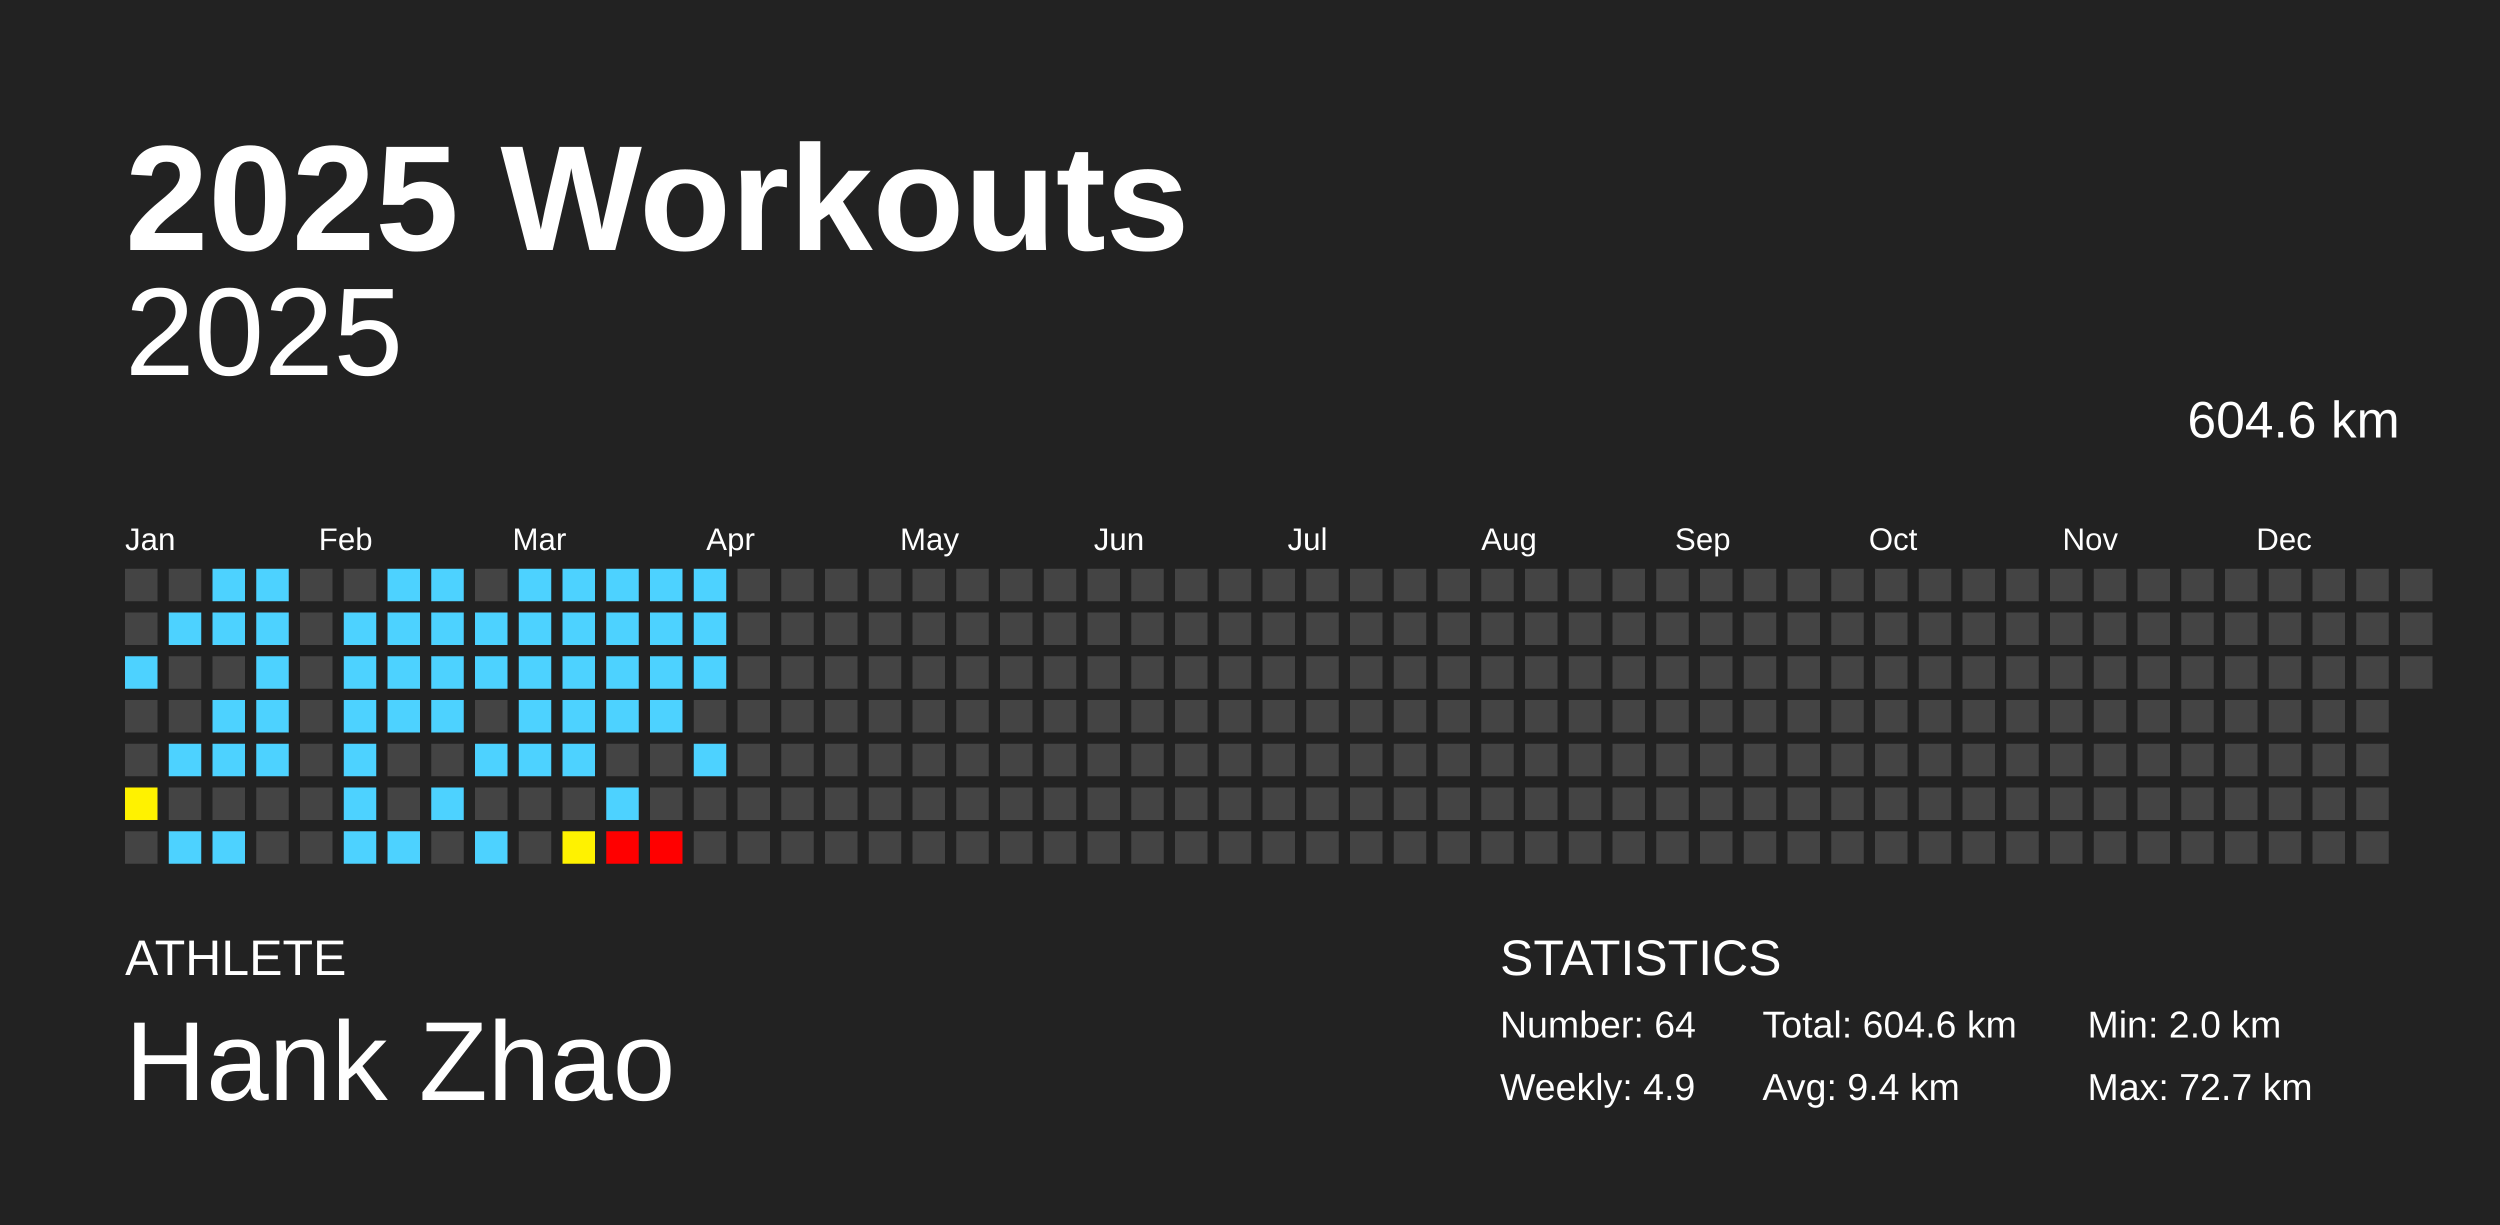
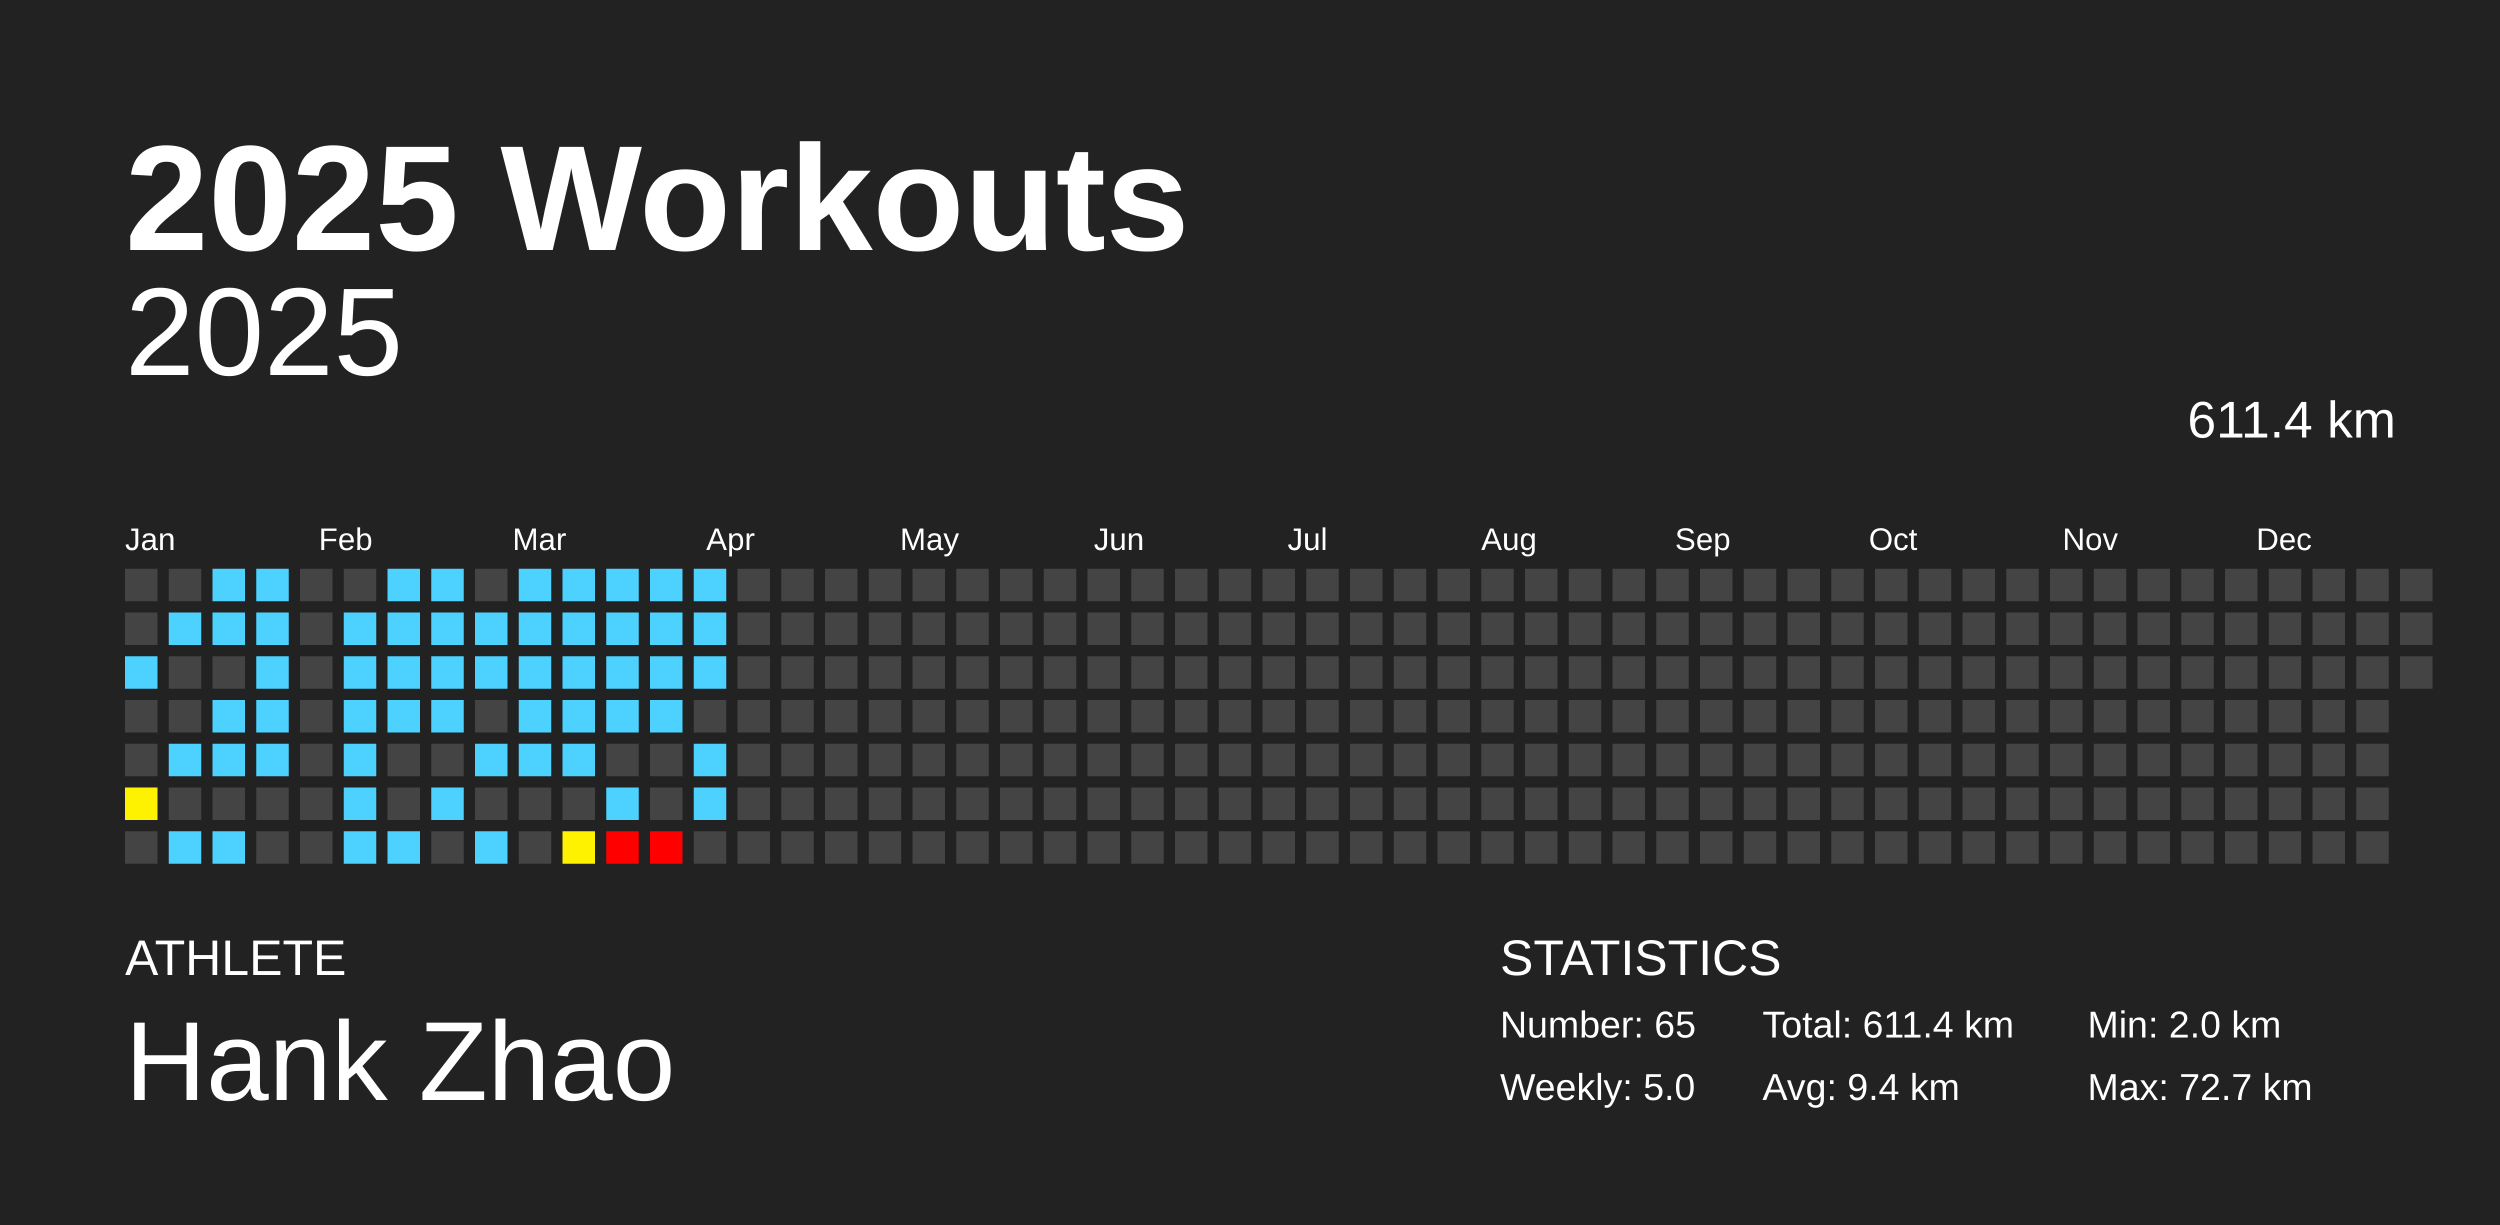
<svg xmlns="http://www.w3.org/2000/svg" baseProfile="full" height="98mm" version="1.1" viewBox="0,0,200,98" width="200mm">
  <defs />
  <rect fill="#222222" height="98" width="200" x="0" y="0" />
  <text fill="#FFFFFF" style="font-size:12px; font-family:Arial; font-weight:bold;" x="10" y="20">2025 Workouts</text>
  <text fill="#FFFFFF" style="font-size:4px; font-family:Arial" x="10" y="78">ATHLETE</text>
  <text fill="#FFFFFF" style="font-size:9px; font-family:Arial" x="10" y="88">Hank Zhao</text>
  <text fill="#FFFFFF" style="font-size:4px; font-family:Arial" x="120" y="78">STATISTICS</text>
-   <text fill="#FFFFFF" style="font-size:3px; font-family:Arial" x="120" y="83">Number: 64</text>
-   <text fill="#FFFFFF" style="font-size:3px; font-family:Arial" x="120" y="88">Weekly: 4.9</text>
-   <text fill="#FFFFFF" style="font-size:3px; font-family:Arial" x="141" y="83">Total: 604.6 km</text>
+   <text fill="#FFFFFF" style="font-size:3px; font-family:Arial" x="120" y="83">Number: 65</text>
+   <text fill="#FFFFFF" style="font-size:3px; font-family:Arial" x="120" y="88">Weekly: 5.0</text>
+   <text fill="#FFFFFF" style="font-size:3px; font-family:Arial" x="141" y="83">Total: 611.4 km</text>
  <text fill="#FFFFFF" style="font-size:3px; font-family:Arial" x="141" y="88">Avg: 9.4 km</text>
  <text fill="#FFFFFF" style="font-size:3px; font-family:Arial" x="167" y="83">Min: 2.0 km</text>
  <text fill="#FFFFFF" style="font-size:3px; font-family:Arial" x="167" y="88">Max: 72.7 km</text>
  <text alignment-baseline="hanging" fill="#FFFFFF" style="font-size:10.0px; font-family:Arial;" x="10" y="30">2025</text>
-   <text alignment-baseline="hanging" fill="#FFFFFF" style="font-size:4.125px; font-family:Arial;" x="175" y="35">604.6 km</text>
+   <text alignment-baseline="hanging" fill="#FFFFFF" style="font-size:4.125px; font-family:Arial;" x="175" y="35">611.4 km</text>
  <text fill="#FFFFFF" style="font-size:2.5px; font-family:Arial" x="10.0" y="44">Jan</text>
  <text fill="#FFFFFF" style="font-size:2.5px; font-family:Arial" x="25.5" y="44">Feb</text>
  <text fill="#FFFFFF" style="font-size:2.5px; font-family:Arial" x="41.0" y="44">Mar</text>
  <text fill="#FFFFFF" style="font-size:2.5px; font-family:Arial" x="56.5" y="44">Apr</text>
  <text fill="#FFFFFF" style="font-size:2.5px; font-family:Arial" x="72.0" y="44">May</text>
  <text fill="#FFFFFF" style="font-size:2.5px; font-family:Arial" x="87.5" y="44">Jun</text>
  <text fill="#FFFFFF" style="font-size:2.5px; font-family:Arial" x="103.0" y="44">Jul</text>
  <text fill="#FFFFFF" style="font-size:2.5px; font-family:Arial" x="118.5" y="44">Aug</text>
  <text fill="#FFFFFF" style="font-size:2.5px; font-family:Arial" x="134.0" y="44">Sep</text>
  <text fill="#FFFFFF" style="font-size:2.5px; font-family:Arial" x="149.5" y="44">Oct</text>
  <text fill="#FFFFFF" style="font-size:2.5px; font-family:Arial" x="165.0" y="44">Nov</text>
  <text fill="#FFFFFF" style="font-size:2.5px; font-family:Arial" x="180.5" y="44">Dec</text>
  <rect fill="#444444" height="2.6" width="2.6" x="10.0" y="45.5" />
  <rect fill="#444444" height="2.6" width="2.6" x="10.0" y="49.0" />
  <rect fill="#4dd2ff" height="2.6" width="2.6" x="10.0" y="52.5" />
  <rect fill="#444444" height="2.6" width="2.6" x="10.0" y="56.0" />
  <rect fill="#444444" height="2.6" width="2.6" x="10.0" y="59.5" />
  <rect fill="#fff200" height="2.6" width="2.6" x="10.0" y="63.0" />
  <rect fill="#444444" height="2.6" width="2.6" x="10.0" y="66.5" />
  <rect fill="#444444" height="2.6" width="2.6" x="13.5" y="45.5" />
  <rect fill="#4dd2ff" height="2.6" width="2.6" x="13.5" y="49.0" />
  <rect fill="#444444" height="2.6" width="2.6" x="13.5" y="52.5" />
  <rect fill="#444444" height="2.6" width="2.6" x="13.5" y="56.0" />
  <rect fill="#4dd2ff" height="2.6" width="2.6" x="13.5" y="59.5" />
  <rect fill="#444444" height="2.6" width="2.6" x="13.5" y="63.0" />
  <rect fill="#4dd2ff" height="2.6" width="2.6" x="13.5" y="66.5" />
  <rect fill="#4dd2ff" height="2.6" width="2.6" x="17.0" y="45.5" />
  <rect fill="#4dd2ff" height="2.6" width="2.6" x="17.0" y="49.0" />
  <rect fill="#444444" height="2.6" width="2.6" x="17.0" y="52.5" />
  <rect fill="#4dd2ff" height="2.6" width="2.6" x="17.0" y="56.0" />
  <rect fill="#4dd2ff" height="2.6" width="2.6" x="17.0" y="59.5" />
  <rect fill="#444444" height="2.6" width="2.6" x="17.0" y="63.0" />
  <rect fill="#4dd2ff" height="2.6" width="2.6" x="17.0" y="66.5" />
  <rect fill="#4dd2ff" height="2.6" width="2.6" x="20.5" y="45.5" />
  <rect fill="#4dd2ff" height="2.6" width="2.6" x="20.5" y="49.0" />
  <rect fill="#4dd2ff" height="2.6" width="2.6" x="20.5" y="52.5" />
  <rect fill="#4dd2ff" height="2.6" width="2.6" x="20.5" y="56.0" />
  <rect fill="#4dd2ff" height="2.6" width="2.6" x="20.5" y="59.5" />
  <rect fill="#444444" height="2.6" width="2.6" x="20.5" y="63.0" />
  <rect fill="#444444" height="2.6" width="2.6" x="20.5" y="66.5" />
  <rect fill="#444444" height="2.6" width="2.6" x="24.0" y="45.5" />
  <rect fill="#444444" height="2.6" width="2.6" x="24.0" y="49.0" />
  <rect fill="#444444" height="2.6" width="2.6" x="24.0" y="52.5" />
  <rect fill="#444444" height="2.6" width="2.6" x="24.0" y="56.0" />
  <rect fill="#444444" height="2.6" width="2.6" x="24.0" y="59.5" />
  <rect fill="#444444" height="2.6" width="2.6" x="24.0" y="63.0" />
  <rect fill="#444444" height="2.6" width="2.6" x="24.0" y="66.5" />
  <rect fill="#444444" height="2.6" width="2.6" x="27.5" y="45.5" />
  <rect fill="#4dd2ff" height="2.6" width="2.6" x="27.5" y="49.0" />
  <rect fill="#4dd2ff" height="2.6" width="2.6" x="27.5" y="52.5" />
  <rect fill="#4dd2ff" height="2.6" width="2.6" x="27.5" y="56.0" />
  <rect fill="#4dd2ff" height="2.6" width="2.6" x="27.5" y="59.5" />
  <rect fill="#4dd2ff" height="2.6" width="2.6" x="27.5" y="63.0" />
  <rect fill="#4dd2ff" height="2.6" width="2.6" x="27.5" y="66.5" />
  <rect fill="#4dd2ff" height="2.6" width="2.6" x="31.0" y="45.5" />
  <rect fill="#4dd2ff" height="2.6" width="2.6" x="31.0" y="49.0" />
  <rect fill="#4dd2ff" height="2.6" width="2.6" x="31.0" y="52.5" />
  <rect fill="#4dd2ff" height="2.6" width="2.6" x="31.0" y="56.0" />
  <rect fill="#444444" height="2.6" width="2.6" x="31.0" y="59.5" />
  <rect fill="#444444" height="2.6" width="2.6" x="31.0" y="63.0" />
  <rect fill="#4dd2ff" height="2.6" width="2.6" x="31.0" y="66.5" />
  <rect fill="#4dd2ff" height="2.6" width="2.6" x="34.5" y="45.5" />
  <rect fill="#4dd2ff" height="2.6" width="2.6" x="34.5" y="49.0" />
  <rect fill="#4dd2ff" height="2.6" width="2.6" x="34.5" y="52.5" />
  <rect fill="#4dd2ff" height="2.6" width="2.6" x="34.5" y="56.0" />
  <rect fill="#444444" height="2.6" width="2.6" x="34.5" y="59.5" />
  <rect fill="#4dd2ff" height="2.6" width="2.6" x="34.5" y="63.0" />
  <rect fill="#444444" height="2.6" width="2.6" x="34.5" y="66.5" />
  <rect fill="#444444" height="2.6" width="2.6" x="38.0" y="45.5" />
  <rect fill="#4dd2ff" height="2.6" width="2.6" x="38.0" y="49.0" />
  <rect fill="#4dd2ff" height="2.6" width="2.6" x="38.0" y="52.5" />
  <rect fill="#444444" height="2.6" width="2.6" x="38.0" y="56.0" />
  <rect fill="#4dd2ff" height="2.6" width="2.6" x="38.0" y="59.5" />
  <rect fill="#444444" height="2.6" width="2.6" x="38.0" y="63.0" />
  <rect fill="#4dd2ff" height="2.6" width="2.6" x="38.0" y="66.5" />
  <rect fill="#4dd2ff" height="2.6" width="2.6" x="41.5" y="45.5" />
  <rect fill="#4dd2ff" height="2.6" width="2.6" x="41.5" y="49.0" />
  <rect fill="#4dd2ff" height="2.6" width="2.6" x="41.5" y="52.5" />
  <rect fill="#4dd2ff" height="2.6" width="2.6" x="41.5" y="56.0" />
  <rect fill="#4dd2ff" height="2.6" width="2.6" x="41.5" y="59.5" />
  <rect fill="#444444" height="2.6" width="2.6" x="41.5" y="63.0" />
  <rect fill="#444444" height="2.6" width="2.6" x="41.5" y="66.5" />
  <rect fill="#4dd2ff" height="2.6" width="2.6" x="45.0" y="45.5" />
  <rect fill="#4dd2ff" height="2.6" width="2.6" x="45.0" y="49.0" />
  <rect fill="#4dd2ff" height="2.6" width="2.6" x="45.0" y="52.5" />
  <rect fill="#4dd2ff" height="2.6" width="2.6" x="45.0" y="56.0" />
  <rect fill="#4dd2ff" height="2.6" width="2.6" x="45.0" y="59.5" />
  <rect fill="#444444" height="2.6" width="2.6" x="45.0" y="63.0" />
  <rect fill="#fff200" height="2.6" width="2.6" x="45.0" y="66.5" />
  <rect fill="#4dd2ff" height="2.6" width="2.6" x="48.5" y="45.5" />
  <rect fill="#4dd2ff" height="2.6" width="2.6" x="48.5" y="49.0" />
  <rect fill="#4dd2ff" height="2.6" width="2.6" x="48.5" y="52.5" />
  <rect fill="#4dd2ff" height="2.6" width="2.6" x="48.5" y="56.0" />
  <rect fill="#444444" height="2.6" width="2.6" x="48.5" y="59.5" />
  <rect fill="#4dd2ff" height="2.6" width="2.6" x="48.5" y="63.0" />
  <rect fill="red" height="2.6" width="2.6" x="48.5" y="66.5" />
  <rect fill="#4dd2ff" height="2.6" width="2.6" x="52.0" y="45.5" />
  <rect fill="#4dd2ff" height="2.6" width="2.6" x="52.0" y="49.0" />
  <rect fill="#4dd2ff" height="2.6" width="2.6" x="52.0" y="52.5" />
  <rect fill="#4dd2ff" height="2.6" width="2.6" x="52.0" y="56.0" />
  <rect fill="#444444" height="2.6" width="2.6" x="52.0" y="59.5" />
  <rect fill="#444444" height="2.6" width="2.6" x="52.0" y="63.0" />
  <rect fill="red" height="2.6" width="2.6" x="52.0" y="66.5" />
  <rect fill="#4dd2ff" height="2.6" width="2.6" x="55.5" y="45.5" />
  <rect fill="#4dd2ff" height="2.6" width="2.6" x="55.5" y="49.0" />
  <rect fill="#4dd2ff" height="2.6" width="2.6" x="55.5" y="52.5" />
  <rect fill="#444444" height="2.6" width="2.6" x="55.5" y="56.0" />
  <rect fill="#4dd2ff" height="2.6" width="2.6" x="55.5" y="59.5" />
-   <rect fill="#444444" height="2.6" width="2.6" x="55.5" y="63.0" />
+   <rect fill="#4dd2ff" height="2.6" width="2.6" x="55.5" y="63.0" />
  <rect fill="#444444" height="2.6" width="2.6" x="55.5" y="66.5" />
  <rect fill="#444444" height="2.6" width="2.6" x="59.0" y="45.5" />
  <rect fill="#444444" height="2.6" width="2.6" x="59.0" y="49.0" />
  <rect fill="#444444" height="2.6" width="2.6" x="59.0" y="52.5" />
  <rect fill="#444444" height="2.6" width="2.6" x="59.0" y="56.0" />
  <rect fill="#444444" height="2.6" width="2.6" x="59.0" y="59.5" />
  <rect fill="#444444" height="2.6" width="2.6" x="59.0" y="63.0" />
  <rect fill="#444444" height="2.6" width="2.6" x="59.0" y="66.5" />
  <rect fill="#444444" height="2.6" width="2.6" x="62.5" y="45.5" />
  <rect fill="#444444" height="2.6" width="2.6" x="62.5" y="49.0" />
  <rect fill="#444444" height="2.6" width="2.6" x="62.5" y="52.5" />
  <rect fill="#444444" height="2.6" width="2.6" x="62.5" y="56.0" />
  <rect fill="#444444" height="2.6" width="2.6" x="62.5" y="59.5" />
  <rect fill="#444444" height="2.6" width="2.6" x="62.5" y="63.0" />
  <rect fill="#444444" height="2.6" width="2.6" x="62.5" y="66.5" />
  <rect fill="#444444" height="2.6" width="2.6" x="66.0" y="45.5" />
  <rect fill="#444444" height="2.6" width="2.6" x="66.0" y="49.0" />
  <rect fill="#444444" height="2.6" width="2.6" x="66.0" y="52.5" />
  <rect fill="#444444" height="2.6" width="2.6" x="66.0" y="56.0" />
  <rect fill="#444444" height="2.6" width="2.6" x="66.0" y="59.5" />
  <rect fill="#444444" height="2.6" width="2.6" x="66.0" y="63.0" />
  <rect fill="#444444" height="2.6" width="2.6" x="66.0" y="66.5" />
  <rect fill="#444444" height="2.6" width="2.6" x="69.5" y="45.5" />
  <rect fill="#444444" height="2.6" width="2.6" x="69.5" y="49.0" />
  <rect fill="#444444" height="2.6" width="2.6" x="69.5" y="52.5" />
  <rect fill="#444444" height="2.6" width="2.6" x="69.5" y="56.0" />
  <rect fill="#444444" height="2.6" width="2.6" x="69.5" y="59.5" />
  <rect fill="#444444" height="2.6" width="2.6" x="69.5" y="63.0" />
  <rect fill="#444444" height="2.6" width="2.6" x="69.5" y="66.5" />
  <rect fill="#444444" height="2.6" width="2.6" x="73.0" y="45.5" />
  <rect fill="#444444" height="2.6" width="2.6" x="73.0" y="49.0" />
  <rect fill="#444444" height="2.6" width="2.6" x="73.0" y="52.5" />
  <rect fill="#444444" height="2.6" width="2.6" x="73.0" y="56.0" />
  <rect fill="#444444" height="2.6" width="2.6" x="73.0" y="59.5" />
  <rect fill="#444444" height="2.6" width="2.6" x="73.0" y="63.0" />
  <rect fill="#444444" height="2.6" width="2.6" x="73.0" y="66.5" />
  <rect fill="#444444" height="2.6" width="2.6" x="76.5" y="45.5" />
  <rect fill="#444444" height="2.6" width="2.6" x="76.5" y="49.0" />
  <rect fill="#444444" height="2.6" width="2.6" x="76.5" y="52.5" />
  <rect fill="#444444" height="2.6" width="2.6" x="76.5" y="56.0" />
  <rect fill="#444444" height="2.6" width="2.6" x="76.5" y="59.5" />
  <rect fill="#444444" height="2.6" width="2.6" x="76.5" y="63.0" />
  <rect fill="#444444" height="2.6" width="2.6" x="76.5" y="66.5" />
  <rect fill="#444444" height="2.6" width="2.6" x="80.0" y="45.5" />
  <rect fill="#444444" height="2.6" width="2.6" x="80.0" y="49.0" />
  <rect fill="#444444" height="2.6" width="2.6" x="80.0" y="52.5" />
  <rect fill="#444444" height="2.6" width="2.6" x="80.0" y="56.0" />
  <rect fill="#444444" height="2.6" width="2.6" x="80.0" y="59.5" />
  <rect fill="#444444" height="2.6" width="2.6" x="80.0" y="63.0" />
  <rect fill="#444444" height="2.6" width="2.6" x="80.0" y="66.5" />
  <rect fill="#444444" height="2.6" width="2.6" x="83.5" y="45.5" />
  <rect fill="#444444" height="2.6" width="2.6" x="83.5" y="49.0" />
  <rect fill="#444444" height="2.6" width="2.6" x="83.5" y="52.5" />
  <rect fill="#444444" height="2.6" width="2.6" x="83.5" y="56.0" />
  <rect fill="#444444" height="2.6" width="2.6" x="83.5" y="59.5" />
  <rect fill="#444444" height="2.6" width="2.6" x="83.5" y="63.0" />
  <rect fill="#444444" height="2.6" width="2.6" x="83.5" y="66.5" />
  <rect fill="#444444" height="2.6" width="2.6" x="87.0" y="45.5" />
  <rect fill="#444444" height="2.6" width="2.6" x="87.0" y="49.0" />
  <rect fill="#444444" height="2.6" width="2.6" x="87.0" y="52.5" />
  <rect fill="#444444" height="2.6" width="2.6" x="87.0" y="56.0" />
  <rect fill="#444444" height="2.6" width="2.6" x="87.0" y="59.5" />
  <rect fill="#444444" height="2.6" width="2.6" x="87.0" y="63.0" />
  <rect fill="#444444" height="2.6" width="2.6" x="87.0" y="66.5" />
  <rect fill="#444444" height="2.6" width="2.6" x="90.5" y="45.5" />
  <rect fill="#444444" height="2.6" width="2.6" x="90.5" y="49.0" />
  <rect fill="#444444" height="2.6" width="2.6" x="90.5" y="52.5" />
  <rect fill="#444444" height="2.6" width="2.6" x="90.5" y="56.0" />
  <rect fill="#444444" height="2.6" width="2.6" x="90.5" y="59.5" />
  <rect fill="#444444" height="2.6" width="2.6" x="90.5" y="63.0" />
  <rect fill="#444444" height="2.6" width="2.6" x="90.5" y="66.5" />
  <rect fill="#444444" height="2.6" width="2.6" x="94.0" y="45.5" />
  <rect fill="#444444" height="2.6" width="2.6" x="94.0" y="49.0" />
  <rect fill="#444444" height="2.6" width="2.6" x="94.0" y="52.5" />
  <rect fill="#444444" height="2.6" width="2.6" x="94.0" y="56.0" />
  <rect fill="#444444" height="2.6" width="2.6" x="94.0" y="59.5" />
  <rect fill="#444444" height="2.6" width="2.6" x="94.0" y="63.0" />
  <rect fill="#444444" height="2.6" width="2.6" x="94.0" y="66.5" />
  <rect fill="#444444" height="2.6" width="2.6" x="97.5" y="45.5" />
  <rect fill="#444444" height="2.6" width="2.6" x="97.5" y="49.0" />
  <rect fill="#444444" height="2.6" width="2.6" x="97.5" y="52.5" />
  <rect fill="#444444" height="2.6" width="2.6" x="97.5" y="56.0" />
  <rect fill="#444444" height="2.6" width="2.6" x="97.5" y="59.5" />
  <rect fill="#444444" height="2.6" width="2.6" x="97.5" y="63.0" />
  <rect fill="#444444" height="2.6" width="2.6" x="97.5" y="66.5" />
  <rect fill="#444444" height="2.6" width="2.6" x="101.0" y="45.5" />
  <rect fill="#444444" height="2.6" width="2.6" x="101.0" y="49.0" />
  <rect fill="#444444" height="2.6" width="2.6" x="101.0" y="52.5" />
  <rect fill="#444444" height="2.6" width="2.6" x="101.0" y="56.0" />
  <rect fill="#444444" height="2.6" width="2.6" x="101.0" y="59.5" />
  <rect fill="#444444" height="2.6" width="2.6" x="101.0" y="63.0" />
  <rect fill="#444444" height="2.6" width="2.6" x="101.0" y="66.5" />
  <rect fill="#444444" height="2.6" width="2.6" x="104.5" y="45.5" />
  <rect fill="#444444" height="2.6" width="2.6" x="104.5" y="49.0" />
  <rect fill="#444444" height="2.6" width="2.6" x="104.5" y="52.5" />
  <rect fill="#444444" height="2.6" width="2.6" x="104.5" y="56.0" />
  <rect fill="#444444" height="2.6" width="2.6" x="104.5" y="59.5" />
  <rect fill="#444444" height="2.6" width="2.6" x="104.5" y="63.0" />
  <rect fill="#444444" height="2.6" width="2.6" x="104.5" y="66.5" />
  <rect fill="#444444" height="2.6" width="2.6" x="108.0" y="45.5" />
  <rect fill="#444444" height="2.6" width="2.6" x="108.0" y="49.0" />
  <rect fill="#444444" height="2.6" width="2.6" x="108.0" y="52.5" />
  <rect fill="#444444" height="2.6" width="2.6" x="108.0" y="56.0" />
  <rect fill="#444444" height="2.6" width="2.6" x="108.0" y="59.5" />
  <rect fill="#444444" height="2.6" width="2.6" x="108.0" y="63.0" />
  <rect fill="#444444" height="2.6" width="2.6" x="108.0" y="66.5" />
  <rect fill="#444444" height="2.6" width="2.6" x="111.5" y="45.5" />
  <rect fill="#444444" height="2.6" width="2.6" x="111.5" y="49.0" />
  <rect fill="#444444" height="2.6" width="2.6" x="111.5" y="52.5" />
  <rect fill="#444444" height="2.6" width="2.6" x="111.5" y="56.0" />
  <rect fill="#444444" height="2.6" width="2.6" x="111.5" y="59.5" />
  <rect fill="#444444" height="2.6" width="2.6" x="111.5" y="63.0" />
  <rect fill="#444444" height="2.6" width="2.6" x="111.5" y="66.5" />
  <rect fill="#444444" height="2.6" width="2.6" x="115.0" y="45.5" />
  <rect fill="#444444" height="2.6" width="2.6" x="115.0" y="49.0" />
  <rect fill="#444444" height="2.6" width="2.6" x="115.0" y="52.5" />
  <rect fill="#444444" height="2.6" width="2.6" x="115.0" y="56.0" />
  <rect fill="#444444" height="2.6" width="2.6" x="115.0" y="59.5" />
  <rect fill="#444444" height="2.6" width="2.6" x="115.0" y="63.0" />
  <rect fill="#444444" height="2.6" width="2.6" x="115.0" y="66.5" />
  <rect fill="#444444" height="2.6" width="2.6" x="118.5" y="45.5" />
  <rect fill="#444444" height="2.6" width="2.6" x="118.5" y="49.0" />
  <rect fill="#444444" height="2.6" width="2.6" x="118.5" y="52.5" />
  <rect fill="#444444" height="2.6" width="2.6" x="118.5" y="56.0" />
  <rect fill="#444444" height="2.6" width="2.6" x="118.5" y="59.5" />
  <rect fill="#444444" height="2.6" width="2.6" x="118.5" y="63.0" />
  <rect fill="#444444" height="2.6" width="2.6" x="118.5" y="66.5" />
  <rect fill="#444444" height="2.6" width="2.6" x="122.0" y="45.5" />
  <rect fill="#444444" height="2.6" width="2.6" x="122.0" y="49.0" />
  <rect fill="#444444" height="2.6" width="2.6" x="122.0" y="52.5" />
  <rect fill="#444444" height="2.6" width="2.6" x="122.0" y="56.0" />
  <rect fill="#444444" height="2.6" width="2.6" x="122.0" y="59.5" />
  <rect fill="#444444" height="2.6" width="2.6" x="122.0" y="63.0" />
  <rect fill="#444444" height="2.6" width="2.6" x="122.0" y="66.5" />
  <rect fill="#444444" height="2.6" width="2.6" x="125.5" y="45.5" />
  <rect fill="#444444" height="2.6" width="2.6" x="125.5" y="49.0" />
  <rect fill="#444444" height="2.6" width="2.6" x="125.5" y="52.5" />
  <rect fill="#444444" height="2.6" width="2.6" x="125.5" y="56.0" />
  <rect fill="#444444" height="2.6" width="2.6" x="125.5" y="59.5" />
  <rect fill="#444444" height="2.6" width="2.6" x="125.5" y="63.0" />
  <rect fill="#444444" height="2.6" width="2.6" x="125.5" y="66.5" />
  <rect fill="#444444" height="2.6" width="2.6" x="129.0" y="45.5" />
  <rect fill="#444444" height="2.6" width="2.6" x="129.0" y="49.0" />
  <rect fill="#444444" height="2.6" width="2.6" x="129.0" y="52.5" />
  <rect fill="#444444" height="2.6" width="2.6" x="129.0" y="56.0" />
  <rect fill="#444444" height="2.6" width="2.6" x="129.0" y="59.5" />
  <rect fill="#444444" height="2.6" width="2.6" x="129.0" y="63.0" />
  <rect fill="#444444" height="2.6" width="2.6" x="129.0" y="66.5" />
  <rect fill="#444444" height="2.6" width="2.6" x="132.5" y="45.5" />
  <rect fill="#444444" height="2.6" width="2.6" x="132.5" y="49.0" />
  <rect fill="#444444" height="2.6" width="2.6" x="132.5" y="52.5" />
  <rect fill="#444444" height="2.6" width="2.6" x="132.5" y="56.0" />
  <rect fill="#444444" height="2.6" width="2.6" x="132.5" y="59.5" />
  <rect fill="#444444" height="2.6" width="2.6" x="132.5" y="63.0" />
  <rect fill="#444444" height="2.6" width="2.6" x="132.5" y="66.5" />
  <rect fill="#444444" height="2.6" width="2.6" x="136.0" y="45.5" />
  <rect fill="#444444" height="2.6" width="2.6" x="136.0" y="49.0" />
  <rect fill="#444444" height="2.6" width="2.6" x="136.0" y="52.5" />
  <rect fill="#444444" height="2.6" width="2.6" x="136.0" y="56.0" />
  <rect fill="#444444" height="2.6" width="2.6" x="136.0" y="59.5" />
  <rect fill="#444444" height="2.6" width="2.6" x="136.0" y="63.0" />
  <rect fill="#444444" height="2.6" width="2.6" x="136.0" y="66.5" />
  <rect fill="#444444" height="2.6" width="2.6" x="139.5" y="45.5" />
  <rect fill="#444444" height="2.6" width="2.6" x="139.5" y="49.0" />
  <rect fill="#444444" height="2.6" width="2.6" x="139.5" y="52.5" />
  <rect fill="#444444" height="2.6" width="2.6" x="139.5" y="56.0" />
  <rect fill="#444444" height="2.6" width="2.6" x="139.5" y="59.5" />
  <rect fill="#444444" height="2.6" width="2.6" x="139.5" y="63.0" />
  <rect fill="#444444" height="2.6" width="2.6" x="139.5" y="66.5" />
  <rect fill="#444444" height="2.6" width="2.6" x="143.0" y="45.5" />
  <rect fill="#444444" height="2.6" width="2.6" x="143.0" y="49.0" />
  <rect fill="#444444" height="2.6" width="2.6" x="143.0" y="52.5" />
  <rect fill="#444444" height="2.6" width="2.6" x="143.0" y="56.0" />
  <rect fill="#444444" height="2.6" width="2.6" x="143.0" y="59.5" />
  <rect fill="#444444" height="2.6" width="2.6" x="143.0" y="63.0" />
  <rect fill="#444444" height="2.6" width="2.6" x="143.0" y="66.5" />
  <rect fill="#444444" height="2.6" width="2.6" x="146.5" y="45.5" />
  <rect fill="#444444" height="2.6" width="2.6" x="146.5" y="49.0" />
  <rect fill="#444444" height="2.6" width="2.6" x="146.5" y="52.5" />
  <rect fill="#444444" height="2.6" width="2.6" x="146.5" y="56.0" />
  <rect fill="#444444" height="2.6" width="2.6" x="146.5" y="59.5" />
  <rect fill="#444444" height="2.6" width="2.6" x="146.5" y="63.0" />
  <rect fill="#444444" height="2.6" width="2.6" x="146.5" y="66.5" />
  <rect fill="#444444" height="2.6" width="2.6" x="150.0" y="45.5" />
  <rect fill="#444444" height="2.6" width="2.6" x="150.0" y="49.0" />
  <rect fill="#444444" height="2.6" width="2.6" x="150.0" y="52.5" />
  <rect fill="#444444" height="2.6" width="2.6" x="150.0" y="56.0" />
  <rect fill="#444444" height="2.6" width="2.6" x="150.0" y="59.5" />
  <rect fill="#444444" height="2.6" width="2.6" x="150.0" y="63.0" />
  <rect fill="#444444" height="2.6" width="2.6" x="150.0" y="66.5" />
  <rect fill="#444444" height="2.6" width="2.6" x="153.5" y="45.5" />
  <rect fill="#444444" height="2.6" width="2.6" x="153.5" y="49.0" />
  <rect fill="#444444" height="2.6" width="2.6" x="153.5" y="52.5" />
  <rect fill="#444444" height="2.6" width="2.6" x="153.5" y="56.0" />
  <rect fill="#444444" height="2.6" width="2.6" x="153.5" y="59.5" />
  <rect fill="#444444" height="2.6" width="2.6" x="153.5" y="63.0" />
  <rect fill="#444444" height="2.6" width="2.6" x="153.5" y="66.5" />
  <rect fill="#444444" height="2.6" width="2.6" x="157.0" y="45.5" />
  <rect fill="#444444" height="2.6" width="2.6" x="157.0" y="49.0" />
  <rect fill="#444444" height="2.6" width="2.6" x="157.0" y="52.5" />
  <rect fill="#444444" height="2.6" width="2.6" x="157.0" y="56.0" />
  <rect fill="#444444" height="2.6" width="2.6" x="157.0" y="59.5" />
  <rect fill="#444444" height="2.6" width="2.6" x="157.0" y="63.0" />
  <rect fill="#444444" height="2.6" width="2.6" x="157.0" y="66.5" />
  <rect fill="#444444" height="2.6" width="2.6" x="160.5" y="45.5" />
  <rect fill="#444444" height="2.6" width="2.6" x="160.5" y="49.0" />
  <rect fill="#444444" height="2.6" width="2.6" x="160.5" y="52.5" />
  <rect fill="#444444" height="2.6" width="2.6" x="160.5" y="56.0" />
  <rect fill="#444444" height="2.6" width="2.6" x="160.5" y="59.5" />
  <rect fill="#444444" height="2.6" width="2.6" x="160.5" y="63.0" />
  <rect fill="#444444" height="2.6" width="2.6" x="160.5" y="66.5" />
  <rect fill="#444444" height="2.6" width="2.6" x="164.0" y="45.5" />
  <rect fill="#444444" height="2.6" width="2.6" x="164.0" y="49.0" />
  <rect fill="#444444" height="2.6" width="2.6" x="164.0" y="52.5" />
  <rect fill="#444444" height="2.6" width="2.6" x="164.0" y="56.0" />
  <rect fill="#444444" height="2.6" width="2.6" x="164.0" y="59.5" />
  <rect fill="#444444" height="2.6" width="2.6" x="164.0" y="63.0" />
  <rect fill="#444444" height="2.6" width="2.6" x="164.0" y="66.5" />
  <rect fill="#444444" height="2.6" width="2.6" x="167.5" y="45.5" />
  <rect fill="#444444" height="2.6" width="2.6" x="167.5" y="49.0" />
  <rect fill="#444444" height="2.6" width="2.6" x="167.5" y="52.5" />
  <rect fill="#444444" height="2.6" width="2.6" x="167.5" y="56.0" />
  <rect fill="#444444" height="2.6" width="2.6" x="167.5" y="59.5" />
  <rect fill="#444444" height="2.6" width="2.6" x="167.5" y="63.0" />
  <rect fill="#444444" height="2.6" width="2.6" x="167.5" y="66.5" />
  <rect fill="#444444" height="2.6" width="2.6" x="171.0" y="45.5" />
  <rect fill="#444444" height="2.6" width="2.6" x="171.0" y="49.0" />
  <rect fill="#444444" height="2.6" width="2.6" x="171.0" y="52.5" />
  <rect fill="#444444" height="2.6" width="2.6" x="171.0" y="56.0" />
  <rect fill="#444444" height="2.6" width="2.6" x="171.0" y="59.5" />
  <rect fill="#444444" height="2.6" width="2.6" x="171.0" y="63.0" />
  <rect fill="#444444" height="2.6" width="2.6" x="171.0" y="66.5" />
  <rect fill="#444444" height="2.6" width="2.6" x="174.5" y="45.5" />
  <rect fill="#444444" height="2.6" width="2.6" x="174.5" y="49.0" />
  <rect fill="#444444" height="2.6" width="2.6" x="174.5" y="52.5" />
  <rect fill="#444444" height="2.6" width="2.6" x="174.5" y="56.0" />
  <rect fill="#444444" height="2.6" width="2.6" x="174.5" y="59.5" />
  <rect fill="#444444" height="2.6" width="2.6" x="174.5" y="63.0" />
  <rect fill="#444444" height="2.6" width="2.6" x="174.5" y="66.5" />
  <rect fill="#444444" height="2.6" width="2.6" x="178.0" y="45.5" />
  <rect fill="#444444" height="2.6" width="2.6" x="178.0" y="49.0" />
  <rect fill="#444444" height="2.6" width="2.6" x="178.0" y="52.5" />
  <rect fill="#444444" height="2.6" width="2.6" x="178.0" y="56.0" />
  <rect fill="#444444" height="2.6" width="2.6" x="178.0" y="59.5" />
  <rect fill="#444444" height="2.6" width="2.6" x="178.0" y="63.0" />
  <rect fill="#444444" height="2.6" width="2.6" x="178.0" y="66.5" />
  <rect fill="#444444" height="2.6" width="2.6" x="181.5" y="45.5" />
  <rect fill="#444444" height="2.6" width="2.6" x="181.5" y="49.0" />
  <rect fill="#444444" height="2.6" width="2.6" x="181.5" y="52.5" />
  <rect fill="#444444" height="2.6" width="2.6" x="181.5" y="56.0" />
  <rect fill="#444444" height="2.6" width="2.6" x="181.5" y="59.5" />
  <rect fill="#444444" height="2.6" width="2.6" x="181.5" y="63.0" />
  <rect fill="#444444" height="2.6" width="2.6" x="181.5" y="66.5" />
  <rect fill="#444444" height="2.6" width="2.6" x="185.0" y="45.5" />
  <rect fill="#444444" height="2.6" width="2.6" x="185.0" y="49.0" />
  <rect fill="#444444" height="2.6" width="2.6" x="185.0" y="52.5" />
  <rect fill="#444444" height="2.6" width="2.6" x="185.0" y="56.0" />
  <rect fill="#444444" height="2.6" width="2.6" x="185.0" y="59.5" />
  <rect fill="#444444" height="2.6" width="2.6" x="185.0" y="63.0" />
  <rect fill="#444444" height="2.6" width="2.6" x="185.0" y="66.5" />
  <rect fill="#444444" height="2.6" width="2.6" x="188.5" y="45.5" />
  <rect fill="#444444" height="2.6" width="2.6" x="188.5" y="49.0" />
  <rect fill="#444444" height="2.6" width="2.6" x="188.5" y="52.5" />
  <rect fill="#444444" height="2.6" width="2.6" x="188.5" y="56.0" />
  <rect fill="#444444" height="2.6" width="2.6" x="188.5" y="59.5" />
  <rect fill="#444444" height="2.6" width="2.6" x="188.5" y="63.0" />
  <rect fill="#444444" height="2.6" width="2.6" x="188.5" y="66.5" />
  <rect fill="#444444" height="2.6" width="2.6" x="192.0" y="45.5" />
  <rect fill="#444444" height="2.6" width="2.6" x="192.0" y="49.0" />
  <rect fill="#444444" height="2.6" width="2.6" x="192.0" y="52.5" />
</svg>
